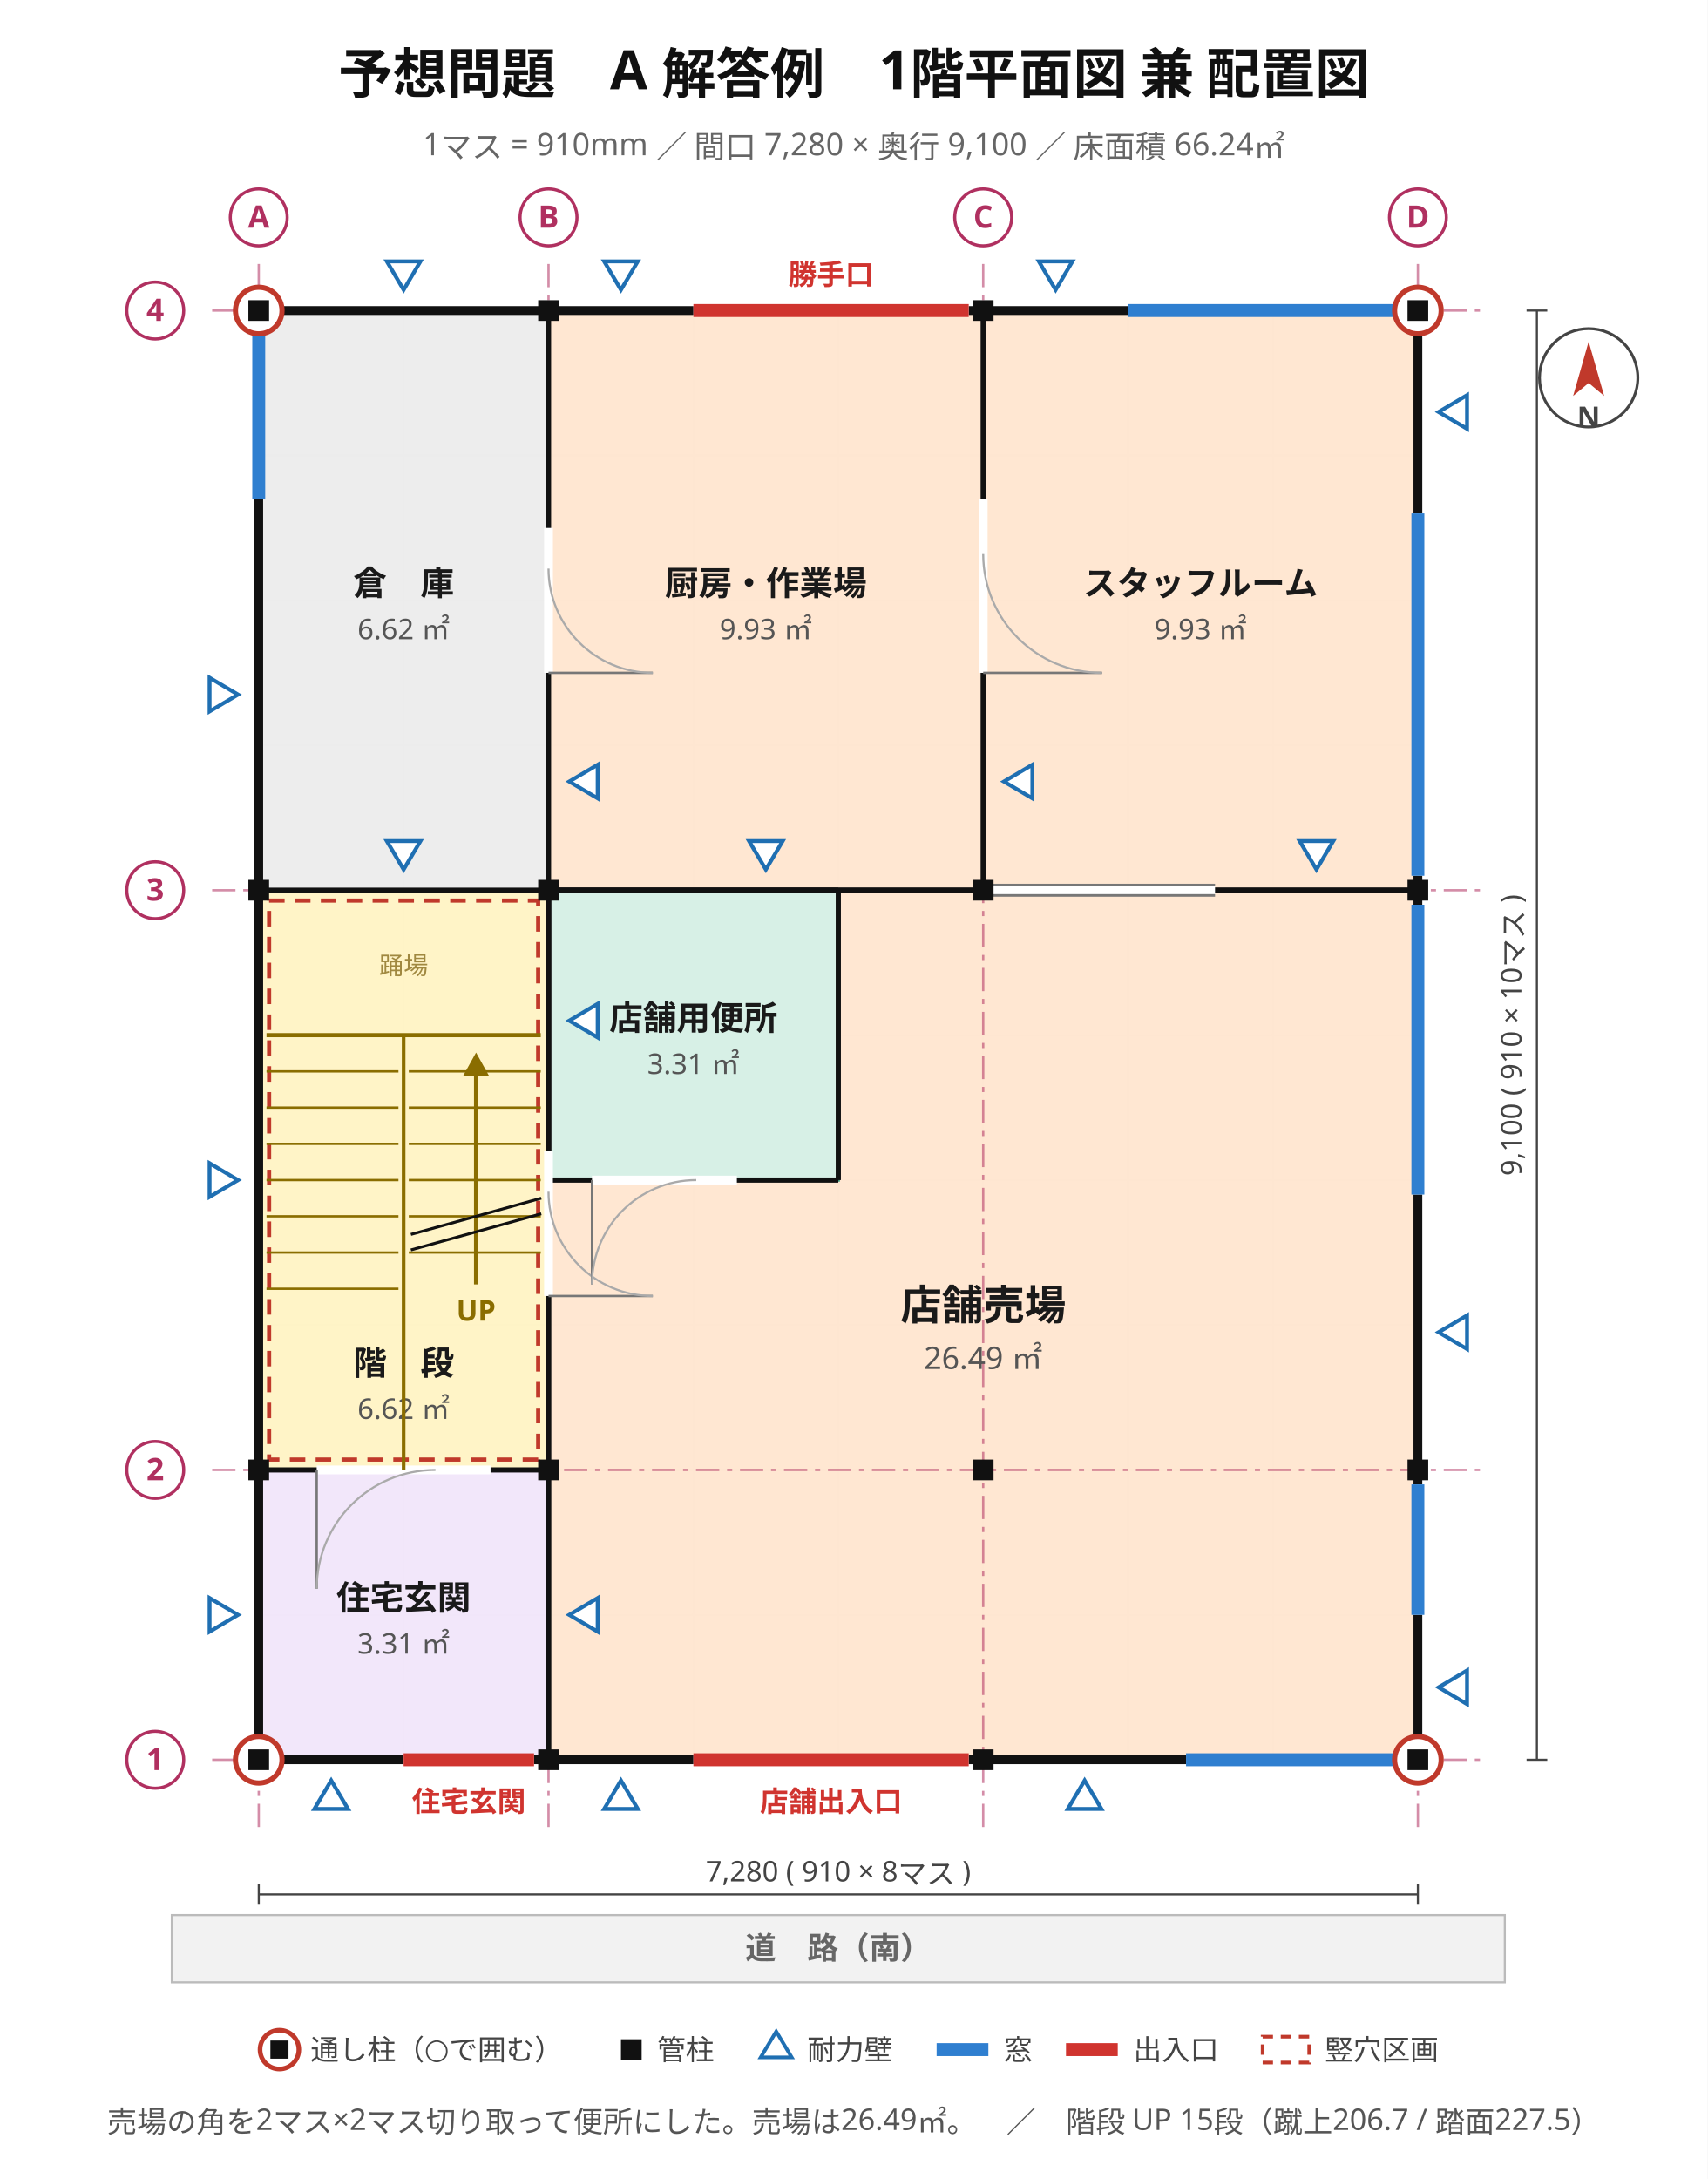
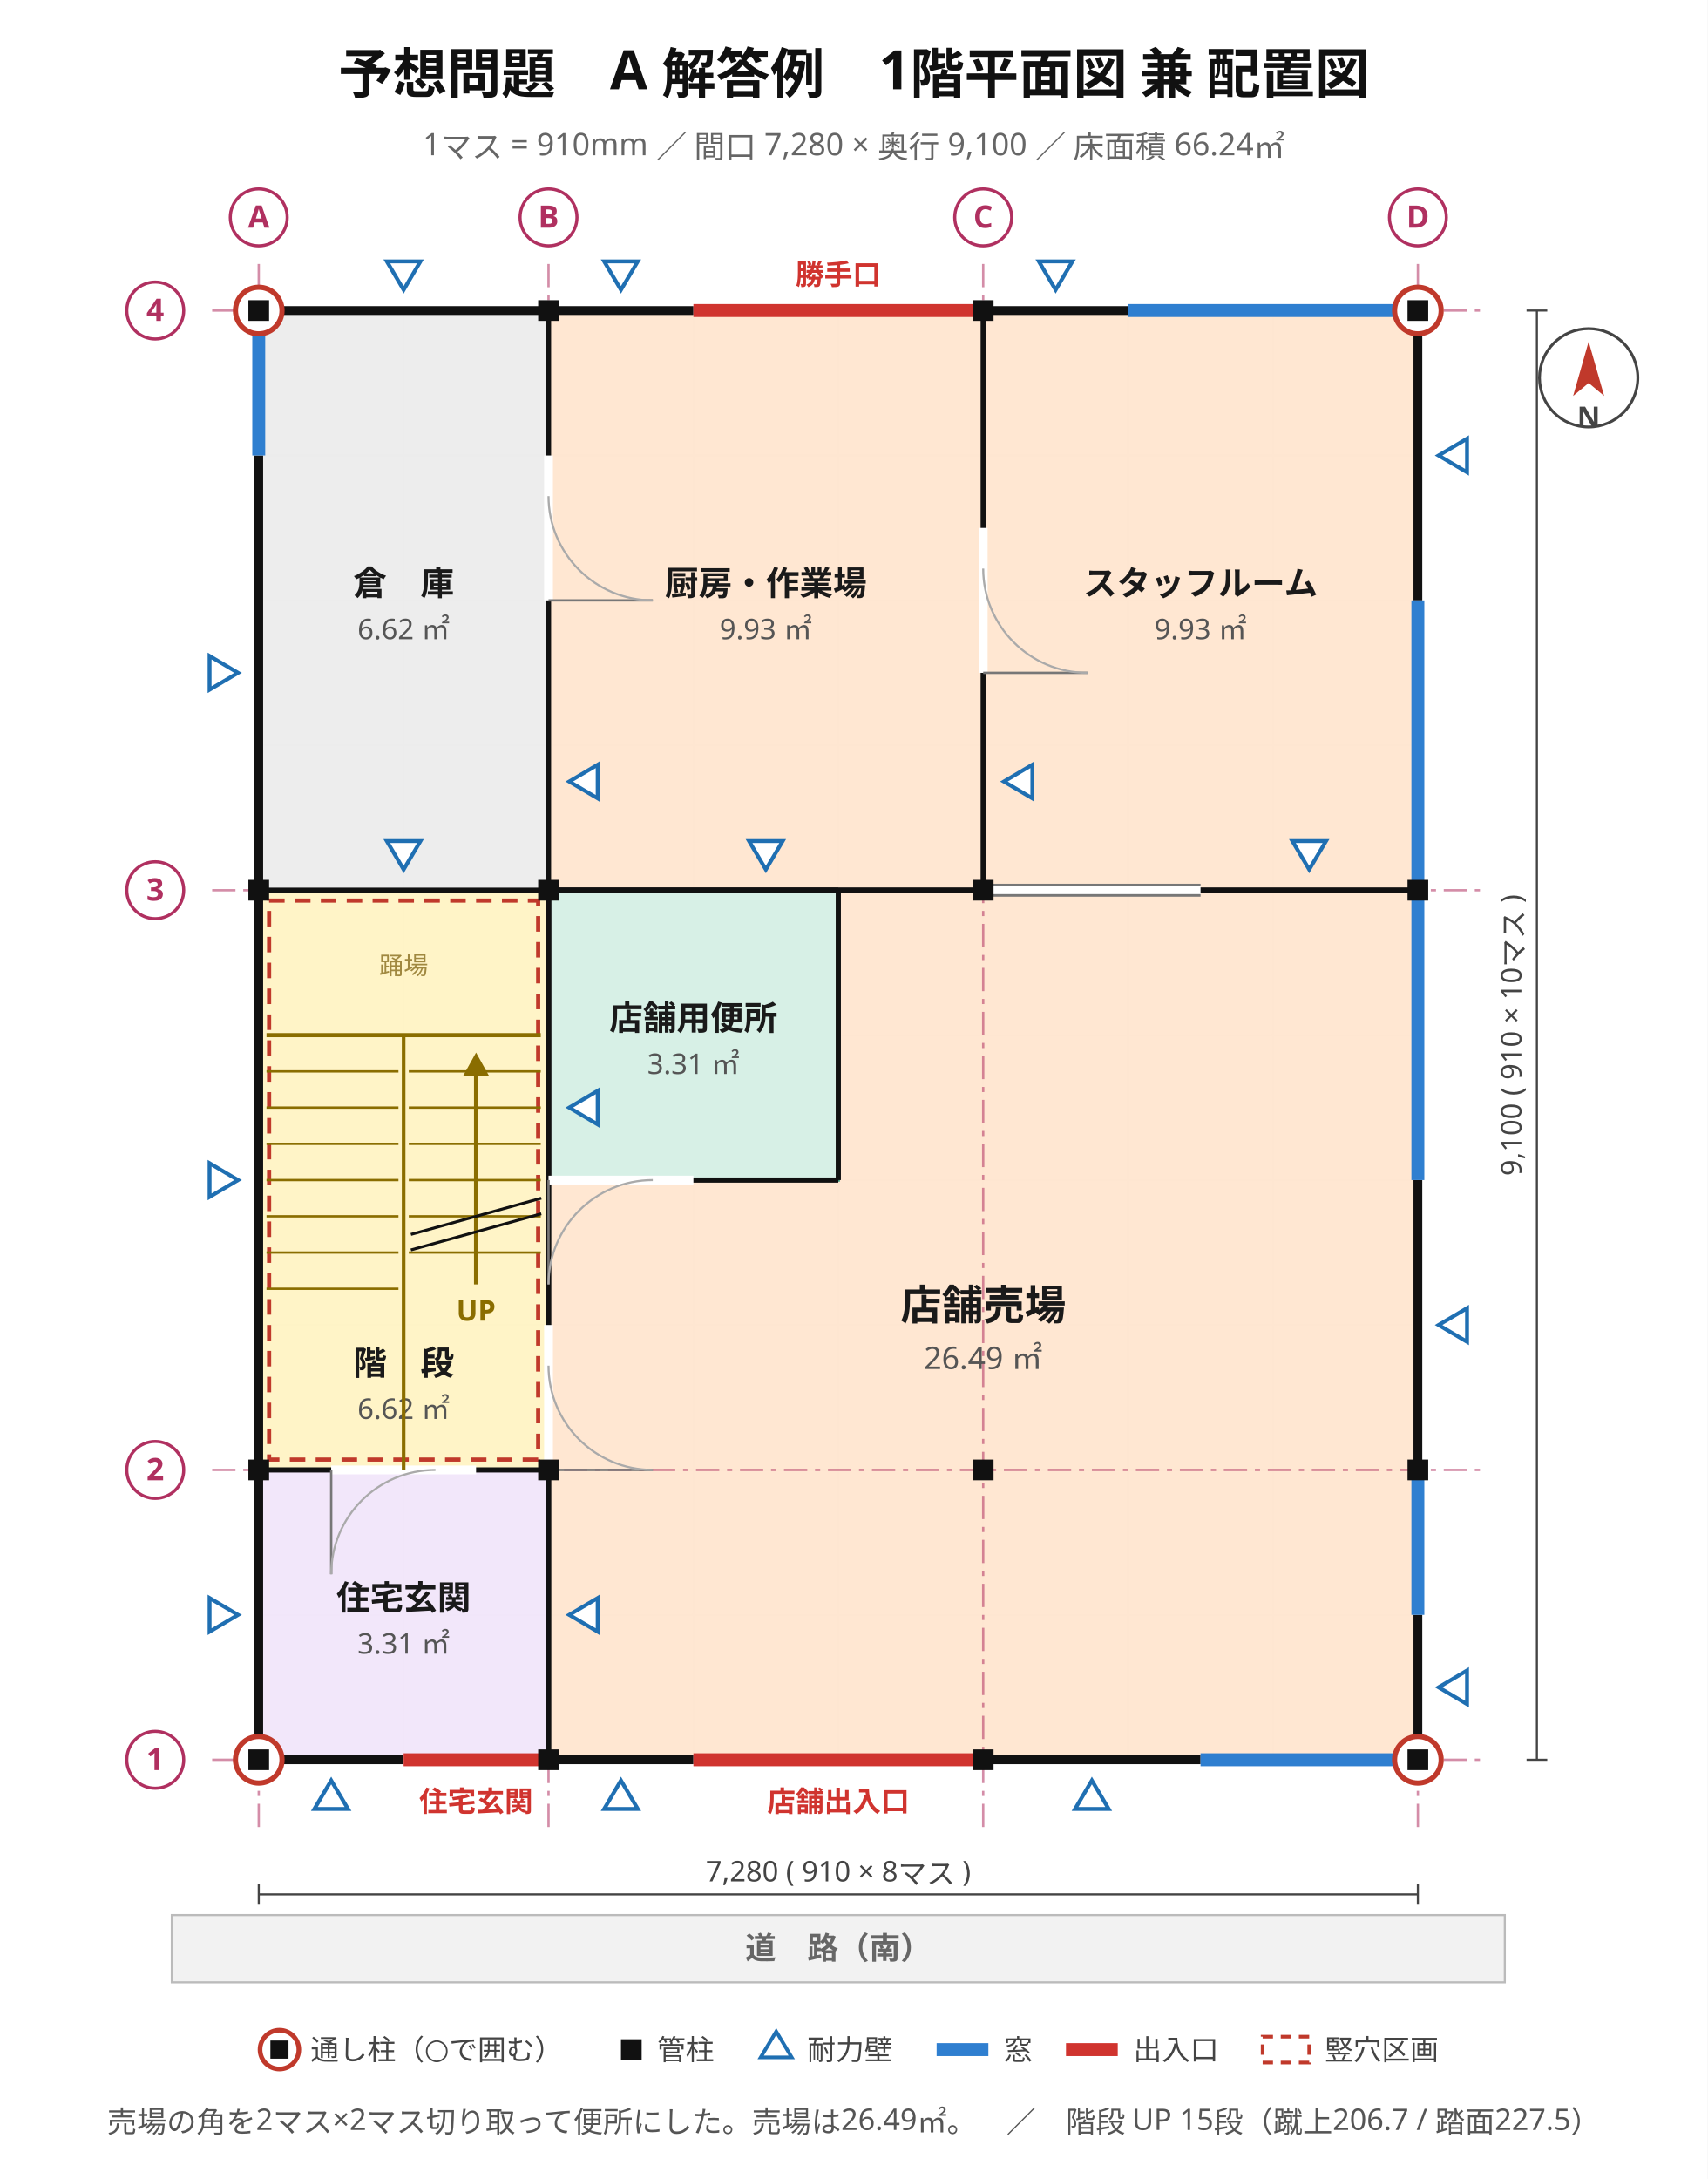
<svg xmlns="http://www.w3.org/2000/svg" viewBox="0 0 660 842" width="660" height="842" font-family="'Hiragino Sans','Hiragino Kaku Gothic ProN','Noto Sans JP','Yu Gothic',Meiryo,'IPAGothic',sans-serif">
  <rect width="660" height="842" fill="#ffffff" />
  <text x="330" y="36" font-size="21" text-anchor="middle" fill="#111" font-weight="700" font-family="'Hiragino Sans','Hiragino Kaku Gothic ProN','Noto Sans JP','Yu Gothic',Meiryo,'IPAGothic',sans-serif">予想問題　A 解答例　1階平面図 兼 配置図</text>
  <text x="330" y="60" font-size="12" text-anchor="middle" fill="#666" font-weight="400" font-family="'Hiragino Sans','Hiragino Kaku Gothic ProN','Noto Sans JP','Yu Gothic',Meiryo,'IPAGothic',sans-serif">1マス = 910mm ／ 間口 7,280 × 奥行 9,100 ／ 床面積 66.24㎡</text>
  <line x1="100" y1="120" x2="100" y2="680" stroke="#e8e8e8" stroke-width="0.7" />
  <line x1="156" y1="120" x2="156" y2="680" stroke="#e8e8e8" stroke-width="0.7" />
  <line x1="212" y1="120" x2="212" y2="680" stroke="#e8e8e8" stroke-width="0.7" />
  <line x1="268" y1="120" x2="268" y2="680" stroke="#e8e8e8" stroke-width="0.7" />
  <line x1="324" y1="120" x2="324" y2="680" stroke="#e8e8e8" stroke-width="0.7" />
  <line x1="380" y1="120" x2="380" y2="680" stroke="#e8e8e8" stroke-width="0.7" />
  <line x1="436" y1="120" x2="436" y2="680" stroke="#e8e8e8" stroke-width="0.7" />
  <line x1="492" y1="120" x2="492" y2="680" stroke="#e8e8e8" stroke-width="0.7" />
  <line x1="548" y1="120" x2="548" y2="680" stroke="#e8e8e8" stroke-width="0.7" />
  <line x1="100" y1="680" x2="548" y2="680" stroke="#e8e8e8" stroke-width="0.7" />
  <line x1="100" y1="624" x2="548" y2="624" stroke="#e8e8e8" stroke-width="0.7" />
  <line x1="100" y1="568" x2="548" y2="568" stroke="#e8e8e8" stroke-width="0.7" />
  <line x1="100" y1="512" x2="548" y2="512" stroke="#e8e8e8" stroke-width="0.7" />
  <line x1="100" y1="456" x2="548" y2="456" stroke="#e8e8e8" stroke-width="0.7" />
  <line x1="100" y1="400" x2="548" y2="400" stroke="#e8e8e8" stroke-width="0.7" />
  <line x1="100" y1="344" x2="548" y2="344" stroke="#e8e8e8" stroke-width="0.7" />
  <line x1="100" y1="288" x2="548" y2="288" stroke="#e8e8e8" stroke-width="0.7" />
  <line x1="100" y1="232" x2="548" y2="232" stroke="#e8e8e8" stroke-width="0.7" />
  <line x1="100" y1="176" x2="548" y2="176" stroke="#e8e8e8" stroke-width="0.7" />
  <line x1="100" y1="120" x2="548" y2="120" stroke="#e8e8e8" stroke-width="0.7" />
  <rect x="100" y="568" width="112" height="112" fill="#f1e6fa" stroke="#8b62b5" stroke-width="1.2" opacity="0.95" />
  <text x="156" y="622" font-size="13" text-anchor="middle" fill="#1a1a1a" font-weight="700" font-family="'Hiragino Sans','Hiragino Kaku Gothic ProN','Noto Sans JP','Yu Gothic',Meiryo,'IPAGothic',sans-serif">住宅玄関</text>
  <text x="156" y="639" font-size="11" text-anchor="middle" fill="#555" font-weight="400" font-family="'Hiragino Sans','Hiragino Kaku Gothic ProN','Noto Sans JP','Yu Gothic',Meiryo,'IPAGothic',sans-serif">3.31 ㎡</text>
  <rect x="100" y="344" width="112" height="224" fill="#fff3c4" stroke="#bb9508" stroke-width="1.2" opacity="0.95" />
  <text x="156" y="531.28" font-size="13" text-anchor="middle" fill="#1a1a1a" font-weight="700" font-family="'Hiragino Sans','Hiragino Kaku Gothic ProN','Noto Sans JP','Yu Gothic',Meiryo,'IPAGothic',sans-serif">階　段</text>
  <text x="156" y="548.28" font-size="11" text-anchor="middle" fill="#555" font-weight="400" font-family="'Hiragino Sans','Hiragino Kaku Gothic ProN','Noto Sans JP','Yu Gothic',Meiryo,'IPAGothic',sans-serif">6.62 ㎡</text>
  <rect x="100" y="120" width="112" height="224" fill="#ececec" stroke="#8a8a8a" stroke-width="1.2" opacity="0.95" />
  <text x="156" y="230" font-size="13" text-anchor="middle" fill="#1a1a1a" font-weight="700" font-family="'Hiragino Sans','Hiragino Kaku Gothic ProN','Noto Sans JP','Yu Gothic',Meiryo,'IPAGothic',sans-serif">倉　庫</text>
  <text x="156" y="247" font-size="11" text-anchor="middle" fill="#555" font-weight="400" font-family="'Hiragino Sans','Hiragino Kaku Gothic ProN','Noto Sans JP','Yu Gothic',Meiryo,'IPAGothic',sans-serif">6.62 ㎡</text>
  <rect x="212" y="344" width="336" height="336" fill="#ffe6d0" stroke="#c9762f" stroke-width="1.2" opacity="0.95" />
  <text x="380" y="510" font-size="16" text-anchor="middle" fill="#1a1a1a" font-weight="700" font-family="'Hiragino Sans','Hiragino Kaku Gothic ProN','Noto Sans JP','Yu Gothic',Meiryo,'IPAGothic',sans-serif">店舗売場</text>
  <text x="380" y="529" font-size="12" text-anchor="middle" fill="#555" font-weight="400" font-family="'Hiragino Sans','Hiragino Kaku Gothic ProN','Noto Sans JP','Yu Gothic',Meiryo,'IPAGothic',sans-serif">26.49 ㎡</text>
  <rect x="212" y="344" width="112" height="112" fill="#d5f0e7" stroke="#2f9077" stroke-width="1.2" opacity="0.95" />
  <text x="268" y="398" font-size="13" text-anchor="middle" fill="#1a1a1a" font-weight="700" font-family="'Hiragino Sans','Hiragino Kaku Gothic ProN','Noto Sans JP','Yu Gothic',Meiryo,'IPAGothic',sans-serif">店舗用便所</text>
  <text x="268" y="415" font-size="11" text-anchor="middle" fill="#555" font-weight="400" font-family="'Hiragino Sans','Hiragino Kaku Gothic ProN','Noto Sans JP','Yu Gothic',Meiryo,'IPAGothic',sans-serif">3.31 ㎡</text>
  <rect x="212" y="120" width="168" height="224" fill="#ffe6d0" stroke="#c9762f" stroke-width="1.2" opacity="0.95" />
  <text x="296" y="230" font-size="13" text-anchor="middle" fill="#1a1a1a" font-weight="700" font-family="'Hiragino Sans','Hiragino Kaku Gothic ProN','Noto Sans JP','Yu Gothic',Meiryo,'IPAGothic',sans-serif">厨房・作業場</text>
  <text x="296" y="247" font-size="11" text-anchor="middle" fill="#555" font-weight="400" font-family="'Hiragino Sans','Hiragino Kaku Gothic ProN','Noto Sans JP','Yu Gothic',Meiryo,'IPAGothic',sans-serif">9.93 ㎡</text>
  <rect x="380" y="120" width="168" height="224" fill="#ffe6d0" stroke="#c9762f" stroke-width="1.2" opacity="0.95" />
  <text x="464" y="230" font-size="13" text-anchor="middle" fill="#1a1a1a" font-weight="700" font-family="'Hiragino Sans','Hiragino Kaku Gothic ProN','Noto Sans JP','Yu Gothic',Meiryo,'IPAGothic',sans-serif">スタッフルーム</text>
  <text x="464" y="247" font-size="11" text-anchor="middle" fill="#555" font-weight="400" font-family="'Hiragino Sans','Hiragino Kaku Gothic ProN','Noto Sans JP','Yu Gothic',Meiryo,'IPAGothic',sans-serif">9.93 ㎡</text>
  <line x1="100" y1="102" x2="100" y2="706" stroke="#b03060" stroke-width="0.9" stroke-dasharray="9 3 2 3" opacity="0.55" />
  <line x1="212" y1="102" x2="212" y2="706" stroke="#b03060" stroke-width="0.9" stroke-dasharray="9 3 2 3" opacity="0.55" />
  <line x1="380" y1="102" x2="380" y2="706" stroke="#b03060" stroke-width="0.9" stroke-dasharray="9 3 2 3" opacity="0.55" />
  <line x1="548" y1="102" x2="548" y2="706" stroke="#b03060" stroke-width="0.9" stroke-dasharray="9 3 2 3" opacity="0.55" />
  <line x1="82" y1="680" x2="574" y2="680" stroke="#b03060" stroke-width="0.9" stroke-dasharray="9 3 2 3" opacity="0.55" />
  <line x1="82" y1="568" x2="574" y2="568" stroke="#b03060" stroke-width="0.9" stroke-dasharray="9 3 2 3" opacity="0.55" />
  <line x1="82" y1="344" x2="574" y2="344" stroke="#b03060" stroke-width="0.9" stroke-dasharray="9 3 2 3" opacity="0.55" />
  <line x1="82" y1="120" x2="574" y2="120" stroke="#b03060" stroke-width="0.9" stroke-dasharray="9 3 2 3" opacity="0.55" />
  <rect x="100" y="120" width="448" height="560" stroke="#111" stroke-width="3.4" fill="none" />
-   <line x1="268" y1="680" x2="374.4" y2="680" stroke="#ffffff" stroke-width="4.2" />
-   <line x1="268" y1="680" x2="374.4" y2="680" stroke="#d0342f" stroke-width="5.0" />
-   <text x="321.2" y="700" font-size="11" text-anchor="middle" fill="#d0342f" font-weight="700" font-family="'Hiragino Sans','Hiragino Kaku Gothic ProN','Noto Sans JP','Yu Gothic',Meiryo,'IPAGothic',sans-serif">店舗出入口</text>
-   <line x1="156" y1="680" x2="206.4" y2="680" stroke="#ffffff" stroke-width="4.2" />
-   <line x1="156" y1="680" x2="206.4" y2="680" stroke="#d0342f" stroke-width="5.0" />
-   <text x="181.2" y="700" font-size="11" text-anchor="middle" fill="#d0342f" font-weight="700" font-family="'Hiragino Sans','Hiragino Kaku Gothic ProN','Noto Sans JP','Yu Gothic',Meiryo,'IPAGothic',sans-serif">住宅玄関</text>
-   <line x1="458.4" y1="680" x2="542.4" y2="680" stroke="#ffffff" stroke-width="4.2" />
-   <line x1="458.4" y1="680" x2="542.4" y2="680" stroke="#2f7fd0" stroke-width="5.0" />
-   <line x1="268" y1="120" x2="374.4" y2="120" stroke="#ffffff" stroke-width="4.2" />
-   <line x1="268" y1="120" x2="374.4" y2="120" stroke="#d0342f" stroke-width="5.0" />
-   <text x="321.2" y="110" font-size="11" text-anchor="middle" fill="#d0342f" font-weight="700" font-family="'Hiragino Sans','Hiragino Kaku Gothic ProN','Noto Sans JP','Yu Gothic',Meiryo,'IPAGothic',sans-serif">勝手口</text>
-   <line x1="436" y1="120" x2="542.4" y2="120" stroke="#ffffff" stroke-width="4.2" />
-   <line x1="436" y1="120" x2="542.4" y2="120" stroke="#2f7fd0" stroke-width="5.0" />
-   <line x1="100" y1="192.8" x2="100" y2="125.6" stroke="#ffffff" stroke-width="4.2" />
-   <line x1="100" y1="192.8" x2="100" y2="125.6" stroke="#2f7fd0" stroke-width="5.0" />
-   <line x1="548" y1="624" x2="548" y2="573.6" stroke="#ffffff" stroke-width="4.2" />
-   <line x1="548" y1="624" x2="548" y2="573.6" stroke="#2f7fd0" stroke-width="5.0" />
-   <line x1="548" y1="461.6" x2="548" y2="349.6" stroke="#ffffff" stroke-width="4.2" />
-   <line x1="548" y1="461.6" x2="548" y2="349.6" stroke="#2f7fd0" stroke-width="5.0" />
-   <line x1="548" y1="338.4" x2="548" y2="198.4" stroke="#ffffff" stroke-width="4.2" />
-   <line x1="548" y1="338.4" x2="548" y2="198.4" stroke="#2f7fd0" stroke-width="5.0" />
+   <line x1="268" y1="680" x2="380" y2="680" stroke="#ffffff" stroke-width="4.2" />
+   <line x1="268" y1="680" x2="380" y2="680" stroke="#d0342f" stroke-width="5.0" />
+   <text x="324" y="700" font-size="11" text-anchor="middle" fill="#d0342f" font-weight="700" font-family="'Hiragino Sans','Hiragino Kaku Gothic ProN','Noto Sans JP','Yu Gothic',Meiryo,'IPAGothic',sans-serif">店舗出入口</text>
+   <line x1="156" y1="680" x2="212" y2="680" stroke="#ffffff" stroke-width="4.2" />
+   <line x1="156" y1="680" x2="212" y2="680" stroke="#d0342f" stroke-width="5.0" />
+   <text x="184" y="700" font-size="11" text-anchor="middle" fill="#d0342f" font-weight="700" font-family="'Hiragino Sans','Hiragino Kaku Gothic ProN','Noto Sans JP','Yu Gothic',Meiryo,'IPAGothic',sans-serif">住宅玄関</text>
+   <line x1="464" y1="680" x2="548" y2="680" stroke="#ffffff" stroke-width="4.2" />
+   <line x1="464" y1="680" x2="548" y2="680" stroke="#2f7fd0" stroke-width="5.0" />
+   <line x1="268" y1="120" x2="380" y2="120" stroke="#ffffff" stroke-width="4.2" />
+   <line x1="268" y1="120" x2="380" y2="120" stroke="#d0342f" stroke-width="5.0" />
+   <text x="324" y="110" font-size="11" text-anchor="middle" fill="#d0342f" font-weight="700" font-family="'Hiragino Sans','Hiragino Kaku Gothic ProN','Noto Sans JP','Yu Gothic',Meiryo,'IPAGothic',sans-serif">勝手口</text>
+   <line x1="436" y1="120" x2="548" y2="120" stroke="#ffffff" stroke-width="4.2" />
+   <line x1="436" y1="120" x2="548" y2="120" stroke="#2f7fd0" stroke-width="5.0" />
+   <line x1="100" y1="176" x2="100" y2="120" stroke="#ffffff" stroke-width="4.2" />
+   <line x1="100" y1="176" x2="100" y2="120" stroke="#2f7fd0" stroke-width="5.0" />
+   <line x1="548" y1="624" x2="548" y2="568" stroke="#ffffff" stroke-width="4.2" />
+   <line x1="548" y1="624" x2="548" y2="568" stroke="#2f7fd0" stroke-width="5.0" />
+   <line x1="548" y1="456" x2="548" y2="344" stroke="#ffffff" stroke-width="4.2" />
+   <line x1="548" y1="456" x2="548" y2="344" stroke="#2f7fd0" stroke-width="5.0" />
+   <line x1="548" y1="344" x2="548" y2="232" stroke="#ffffff" stroke-width="4.2" />
+   <line x1="548" y1="344" x2="548" y2="232" stroke="#2f7fd0" stroke-width="5.0" />
+   <line x1="212" y1="344" x2="212" y2="120" stroke="#111" stroke-width="2.0" />
+   <line x1="212" y1="680" x2="212" y2="344" stroke="#111" stroke-width="2.0" />
+   <line x1="380" y1="344" x2="380" y2="120" stroke="#111" stroke-width="2.0" />
+   <line x1="212" y1="568" x2="212" y2="344" stroke="#111" stroke-width="2.0" />
+   <line x1="212" y1="456" x2="212" y2="344" stroke="#111" stroke-width="2.0" />
+   <line x1="212" y1="456" x2="324" y2="456" stroke="#111" stroke-width="2.0" />
+   <line x1="380" y1="344" x2="548" y2="344" stroke="#111" stroke-width="2.0" />
+   <line x1="324" y1="456" x2="324" y2="344" stroke="#111" stroke-width="2.0" />
+   <line x1="212" y1="680" x2="212" y2="568" stroke="#111" stroke-width="2.0" />
+   <line x1="212" y1="344" x2="380" y2="344" stroke="#111" stroke-width="2.0" />
  <line x1="212" y1="344" x2="548" y2="344" stroke="#111" stroke-width="2.0" />
-   <line x1="212" y1="680" x2="212" y2="344" stroke="#111" stroke-width="2.0" />
-   <line x1="212" y1="344" x2="212" y2="120" stroke="#111" stroke-width="2.0" />
-   <line x1="212" y1="568" x2="212" y2="344" stroke="#111" stroke-width="2.0" />
+   <line x1="100" y1="344" x2="212" y2="344" stroke="#111" stroke-width="2.0" />
+   <line x1="212" y1="344" x2="324" y2="344" stroke="#111" stroke-width="2.0" />
  <line x1="100" y1="568" x2="212" y2="568" stroke="#111" stroke-width="2.0" />
-   <line x1="212" y1="456" x2="212" y2="344" stroke="#111" stroke-width="2.0" />
-   <line x1="212" y1="344" x2="324" y2="344" stroke="#111" stroke-width="2.0" />
-   <line x1="212" y1="680" x2="212" y2="568" stroke="#111" stroke-width="2.0" />
-   <line x1="380" y1="344" x2="380" y2="120" stroke="#111" stroke-width="2.0" />
-   <line x1="380" y1="344" x2="548" y2="344" stroke="#111" stroke-width="2.0" />
-   <line x1="100" y1="344" x2="212" y2="344" stroke="#111" stroke-width="2.0" />
-   <line x1="212" y1="456" x2="324" y2="456" stroke="#111" stroke-width="2.0" />
-   <line x1="324" y1="456" x2="324" y2="344" stroke="#111" stroke-width="2.0" />
-   <line x1="212" y1="344" x2="380" y2="344" stroke="#111" stroke-width="2.0" />
-   <line x1="122.4" y1="568" x2="189.6" y2="568" stroke="#ffffff" stroke-width="3.4" />
-   <line x1="122.4" y1="568" x2="122.4" y2="613.92" stroke="#777" stroke-width="0.9" />
-   <path d="M 122.4 613.9 A 45.9 45.9 0 0 1 168.3 568.0" stroke="#aaa" stroke-width="0.8" fill="none" />
-   <line x1="212" y1="500.8" x2="212" y2="444.8" stroke="#ffffff" stroke-width="3.4" />
-   <line x1="212" y1="500.8" x2="252.32" y2="500.8" stroke="#777" stroke-width="0.9" />
-   <path d="M 252.3 500.8 A 40.3 40.3 0 0 1 212.0 460.5" stroke="#aaa" stroke-width="0.8" fill="none" />
-   <line x1="228.8" y1="456" x2="284.8" y2="456" stroke="#ffffff" stroke-width="3.4" />
-   <line x1="228.8" y1="456" x2="228.8" y2="496.32" stroke="#777" stroke-width="0.9" />
-   <path d="M 228.8 496.3 A 40.3 40.3 0 0 1 269.1 456.0" stroke="#aaa" stroke-width="0.8" fill="none" />
-   <line x1="380" y1="344" x2="469.6" y2="344" stroke="#ffffff" stroke-width="3.4" />
-   <line x1="380" y1="342" x2="469.6" y2="342" stroke="#777" stroke-width="1.0" />
-   <line x1="380" y1="346" x2="469.6" y2="346" stroke="#777" stroke-width="1.0" />
-   <line x1="212" y1="260" x2="212" y2="204" stroke="#ffffff" stroke-width="3.4" />
-   <line x1="212" y1="260" x2="252.32" y2="260" stroke="#777" stroke-width="0.9" />
-   <path d="M 252.3 260.0 A 40.3 40.3 0 0 1 212.0 219.7" stroke="#aaa" stroke-width="0.8" fill="none" />
-   <line x1="380" y1="260" x2="380" y2="192.8" stroke="#ffffff" stroke-width="3.4" />
-   <line x1="380" y1="260" x2="425.92" y2="260" stroke="#777" stroke-width="0.9" />
-   <path d="M 425.9 260.0 A 45.9 45.9 0 0 1 380.0 214.1" stroke="#aaa" stroke-width="0.8" fill="none" />
+   <line x1="128" y1="568" x2="184" y2="568" stroke="#ffffff" stroke-width="3.4" />
+   <line x1="128" y1="568" x2="128" y2="608.32" stroke="#777" stroke-width="0.9" />
+   <path d="M 128.0 608.3 A 40.3 40.3 0 0 1 168.3 568.0" stroke="#aaa" stroke-width="0.8" fill="none" />
+   <line x1="212" y1="568" x2="212" y2="512" stroke="#ffffff" stroke-width="3.4" />
+   <line x1="212" y1="568" x2="252.32" y2="568" stroke="#777" stroke-width="0.9" />
+   <path d="M 252.3 568.0 A 40.3 40.3 0 0 1 212.0 527.7" stroke="#aaa" stroke-width="0.8" fill="none" />
+   <line x1="212" y1="456" x2="268" y2="456" stroke="#ffffff" stroke-width="3.4" />
+   <line x1="212" y1="456" x2="212" y2="496.32" stroke="#777" stroke-width="0.9" />
+   <path d="M 212.0 496.3 A 40.3 40.3 0 0 1 252.3 456.0" stroke="#aaa" stroke-width="0.8" fill="none" />
+   <line x1="380" y1="344" x2="464" y2="344" stroke="#ffffff" stroke-width="3.4" />
+   <line x1="380" y1="342" x2="464" y2="342" stroke="#777" stroke-width="1.0" />
+   <line x1="380" y1="346" x2="464" y2="346" stroke="#777" stroke-width="1.0" />
+   <line x1="212" y1="232" x2="212" y2="176" stroke="#ffffff" stroke-width="3.4" />
+   <line x1="212" y1="232" x2="252.32" y2="232" stroke="#777" stroke-width="0.9" />
+   <path d="M 252.3 232.0 A 40.3 40.3 0 0 1 212.0 191.7" stroke="#aaa" stroke-width="0.8" fill="none" />
+   <line x1="380" y1="260" x2="380" y2="204" stroke="#ffffff" stroke-width="3.4" />
+   <line x1="380" y1="260" x2="420.32" y2="260" stroke="#777" stroke-width="0.9" />
+   <path d="M 420.3 260.0 A 40.3 40.3 0 0 1 380.0 219.7" stroke="#aaa" stroke-width="0.8" fill="none" />
  <rect x="104" y="348" width="104" height="216" fill="none" stroke="#c0392b" stroke-width="1.6" stroke-dasharray="6 4" />
  <line x1="103" y1="400" x2="209" y2="400" stroke="#8a6d00" stroke-width="1.6" />
  <line x1="156" y1="568" x2="156" y2="400" stroke="#8a6d00" stroke-width="1.4" />
  <line x1="158" y1="414" x2="209" y2="414" stroke="#8a6d00" stroke-width="0.9" />
  <line x1="158" y1="428" x2="209" y2="428" stroke="#8a6d00" stroke-width="0.9" />
  <line x1="158" y1="442" x2="209" y2="442" stroke="#8a6d00" stroke-width="0.9" />
  <line x1="158" y1="456" x2="209" y2="456" stroke="#8a6d00" stroke-width="0.9" />
  <line x1="158" y1="470" x2="209" y2="470" stroke="#8a6d00" stroke-width="0.9" />
  <line x1="158" y1="484" x2="209" y2="484" stroke="#8a6d00" stroke-width="0.9" />
  <line x1="103" y1="414" x2="154" y2="414" stroke="#8a6d00" stroke-width="0.9" />
  <line x1="103" y1="428" x2="154" y2="428" stroke="#8a6d00" stroke-width="0.9" />
  <line x1="103" y1="442" x2="154" y2="442" stroke="#8a6d00" stroke-width="0.9" />
  <line x1="103" y1="456" x2="154" y2="456" stroke="#8a6d00" stroke-width="0.9" />
  <line x1="103" y1="470" x2="154" y2="470" stroke="#8a6d00" stroke-width="0.9" />
  <line x1="103" y1="484" x2="154" y2="484" stroke="#8a6d00" stroke-width="0.9" />
  <line x1="103" y1="498" x2="154" y2="498" stroke="#8a6d00" stroke-width="0.9" />
  <line x1="184" y1="496.32" x2="184" y2="415.72" stroke="#8a6d00" stroke-width="1.6" />
  <polygon points="184,406.72 179,415.72 189,415.72" fill="#8a6d00" />
  <text x="184" y="510.32" font-size="11" text-anchor="middle" fill="#8a6d00" font-weight="700" font-family="'Hiragino Sans','Hiragino Kaku Gothic ProN','Noto Sans JP','Yu Gothic',Meiryo,'IPAGothic',sans-serif">UP</text>
  <line x1="158.8" y1="477" x2="209.2" y2="463" stroke="#111" stroke-width="1.1" />
  <line x1="158.8" y1="483" x2="209.2" y2="469" stroke="#111" stroke-width="1.1" />
  <text x="156" y="376.48" font-size="9.5" text-anchor="middle" fill="#a08840" font-weight="400" font-family="'Hiragino Sans','Hiragino Kaku Gothic ProN','Noto Sans JP','Yu Gothic',Meiryo,'IPAGothic',sans-serif">踊場</text>
  <polygon points="92,624 81,617.5 81,630.5" fill="#ffffff" stroke="#1f6fb2" stroke-width="1.5" />
  <polygon points="92,456 81,449.5 81,462.5" fill="#ffffff" stroke="#1f6fb2" stroke-width="1.5" />
-   <polygon points="92,268.4 81,261.9 81,274.9" fill="#ffffff" stroke="#1f6fb2" stroke-width="1.5" />
+   <polygon points="92,260 81,253.5 81,266.5" fill="#ffffff" stroke="#1f6fb2" stroke-width="1.5" />
  <polygon points="220,624 231,617.5 231,630.5" fill="#ffffff" stroke="#1f6fb2" stroke-width="1.5" />
-   <polygon points="220,394.4 231,387.9 231,400.9" fill="#ffffff" stroke="#1f6fb2" stroke-width="1.5" />
+   <polygon points="220,428 231,421.5 231,434.5" fill="#ffffff" stroke="#1f6fb2" stroke-width="1.5" />
  <polygon points="220,302 231,295.5 231,308.5" fill="#ffffff" stroke="#1f6fb2" stroke-width="1.5" />
  <polygon points="388,302 399,295.5 399,308.5" fill="#ffffff" stroke="#1f6fb2" stroke-width="1.5" />
  <polygon points="556,652 567,645.5 567,658.5" fill="#ffffff" stroke="#1f6fb2" stroke-width="1.5" />
-   <polygon points="556,514.8 567,508.3 567,521.3" fill="#ffffff" stroke="#1f6fb2" stroke-width="1.5" />
-   <polygon points="556,159.2 567,152.7 567,165.7" fill="#ffffff" stroke="#1f6fb2" stroke-width="1.5" />
+   <polygon points="556,512 567,505.5 567,518.5" fill="#ffffff" stroke="#1f6fb2" stroke-width="1.5" />
+   <polygon points="556,176 567,169.5 567,182.5" fill="#ffffff" stroke="#1f6fb2" stroke-width="1.5" />
  <polygon points="128,688 121.5,699 134.5,699" fill="#ffffff" stroke="#1f6fb2" stroke-width="1.5" />
  <polygon points="240,688 233.5,699 246.5,699" fill="#ffffff" stroke="#1f6fb2" stroke-width="1.5" />
-   <polygon points="419.2,688 412.7,699 425.7,699" fill="#ffffff" stroke="#1f6fb2" stroke-width="1.5" />
+   <polygon points="422,688 415.5,699 428.5,699" fill="#ffffff" stroke="#1f6fb2" stroke-width="1.5" />
  <polygon points="156,336 149.5,325 162.5,325" fill="#ffffff" stroke="#1f6fb2" stroke-width="1.5" />
  <polygon points="296,336 289.5,325 302.5,325" fill="#ffffff" stroke="#1f6fb2" stroke-width="1.5" />
-   <polygon points="508.8,336 502.3,325 515.3,325" fill="#ffffff" stroke="#1f6fb2" stroke-width="1.5" />
+   <polygon points="506,336 499.5,325 512.5,325" fill="#ffffff" stroke="#1f6fb2" stroke-width="1.5" />
  <polygon points="156,112 149.5,101 162.5,101" fill="#ffffff" stroke="#1f6fb2" stroke-width="1.5" />
  <polygon points="240,112 233.5,101 246.5,101" fill="#ffffff" stroke="#1f6fb2" stroke-width="1.5" />
  <polygon points="408,112 401.5,101 414.5,101" fill="#ffffff" stroke="#1f6fb2" stroke-width="1.5" />
  <rect x="208" y="676" width="8" height="8" fill="#111" />
  <rect x="376" y="676" width="8" height="8" fill="#111" />
  <rect x="96" y="564" width="8" height="8" fill="#111" />
  <rect x="544" y="564" width="8" height="8" fill="#111" />
  <rect x="96" y="340" width="8" height="8" fill="#111" />
  <rect x="544" y="340" width="8" height="8" fill="#111" />
  <rect x="208" y="116" width="8" height="8" fill="#111" />
  <rect x="376" y="116" width="8" height="8" fill="#111" />
  <rect x="208" y="564" width="8" height="8" fill="#111" />
  <rect x="376" y="564" width="8" height="8" fill="#111" />
  <rect x="208" y="340" width="8" height="8" fill="#111" />
  <rect x="376" y="340" width="8" height="8" fill="#111" />
  <circle cx="100" cy="680" r="9" fill="#ffffff" stroke="#c0392b" stroke-width="2.0" />
  <rect x="96" y="676" width="8" height="8" fill="#111" />
  <circle cx="548" cy="680" r="9" fill="#ffffff" stroke="#c0392b" stroke-width="2.0" />
  <rect x="544" y="676" width="8" height="8" fill="#111" />
  <circle cx="100" cy="120" r="9" fill="#ffffff" stroke="#c0392b" stroke-width="2.0" />
  <rect x="96" y="116" width="8" height="8" fill="#111" />
  <circle cx="548" cy="120" r="9" fill="#ffffff" stroke="#c0392b" stroke-width="2.0" />
  <rect x="544" y="116" width="8" height="8" fill="#111" />
  <circle cx="100" cy="84" r="11" fill="#ffffff" stroke="#b03060" stroke-width="1.2" />
  <text x="100" y="88" font-size="12" text-anchor="middle" fill="#b03060" font-weight="700" font-family="'Hiragino Sans','Hiragino Kaku Gothic ProN','Noto Sans JP','Yu Gothic',Meiryo,'IPAGothic',sans-serif">A</text>
  <circle cx="212" cy="84" r="11" fill="#ffffff" stroke="#b03060" stroke-width="1.2" />
  <text x="212" y="88" font-size="12" text-anchor="middle" fill="#b03060" font-weight="700" font-family="'Hiragino Sans','Hiragino Kaku Gothic ProN','Noto Sans JP','Yu Gothic',Meiryo,'IPAGothic',sans-serif">B</text>
  <circle cx="380" cy="84" r="11" fill="#ffffff" stroke="#b03060" stroke-width="1.2" />
  <text x="380" y="88" font-size="12" text-anchor="middle" fill="#b03060" font-weight="700" font-family="'Hiragino Sans','Hiragino Kaku Gothic ProN','Noto Sans JP','Yu Gothic',Meiryo,'IPAGothic',sans-serif">C</text>
  <circle cx="548" cy="84" r="11" fill="#ffffff" stroke="#b03060" stroke-width="1.2" />
  <text x="548" y="88" font-size="12" text-anchor="middle" fill="#b03060" font-weight="700" font-family="'Hiragino Sans','Hiragino Kaku Gothic ProN','Noto Sans JP','Yu Gothic',Meiryo,'IPAGothic',sans-serif">D</text>
  <circle cx="60" cy="680" r="11" fill="#ffffff" stroke="#b03060" stroke-width="1.2" />
  <text x="60" y="684" font-size="12" text-anchor="middle" fill="#b03060" font-weight="700" font-family="'Hiragino Sans','Hiragino Kaku Gothic ProN','Noto Sans JP','Yu Gothic',Meiryo,'IPAGothic',sans-serif">1</text>
  <circle cx="60" cy="568" r="11" fill="#ffffff" stroke="#b03060" stroke-width="1.2" />
  <text x="60" y="572" font-size="12" text-anchor="middle" fill="#b03060" font-weight="700" font-family="'Hiragino Sans','Hiragino Kaku Gothic ProN','Noto Sans JP','Yu Gothic',Meiryo,'IPAGothic',sans-serif">2</text>
  <circle cx="60" cy="344" r="11" fill="#ffffff" stroke="#b03060" stroke-width="1.2" />
  <text x="60" y="348" font-size="12" text-anchor="middle" fill="#b03060" font-weight="700" font-family="'Hiragino Sans','Hiragino Kaku Gothic ProN','Noto Sans JP','Yu Gothic',Meiryo,'IPAGothic',sans-serif">3</text>
  <circle cx="60" cy="120" r="11" fill="#ffffff" stroke="#b03060" stroke-width="1.2" />
  <text x="60" y="124" font-size="12" text-anchor="middle" fill="#b03060" font-weight="700" font-family="'Hiragino Sans','Hiragino Kaku Gothic ProN','Noto Sans JP','Yu Gothic',Meiryo,'IPAGothic',sans-serif">4</text>
  <line x1="100" y1="732" x2="548" y2="732" stroke="#444" stroke-width="0.8" />
  <line x1="100" y1="728" x2="100" y2="736" stroke="#444" stroke-width="0.8" />
  <line x1="548" y1="728" x2="548" y2="736" stroke="#444" stroke-width="0.8" />
  <text x="324" y="727" font-size="11" text-anchor="middle" fill="#444" font-weight="400" font-family="'Hiragino Sans','Hiragino Kaku Gothic ProN','Noto Sans JP','Yu Gothic',Meiryo,'IPAGothic',sans-serif">7,280  ( 910 × 8マス )</text>
  <line x1="594" y1="680" x2="594" y2="120" stroke="#444" stroke-width="0.8" />
  <line x1="590" y1="680" x2="598" y2="680" stroke="#444" stroke-width="0.8" />
  <line x1="590" y1="120" x2="598" y2="120" stroke="#444" stroke-width="0.8" />
  <g transform="translate(588,400) rotate(-90)">
    <text x="0" y="0" font-size="11" text-anchor="middle" fill="#444" font-weight="400" font-family="'Hiragino Sans','Hiragino Kaku Gothic ProN','Noto Sans JP','Yu Gothic',Meiryo,'IPAGothic',sans-serif">9,100  ( 910 × 10マス )</text>
  </g>
  <circle cx="614" cy="146" r="19" fill="#ffffff" stroke="#444" stroke-width="1.1" />
  <polygon points="614,132 608,153 614,148 620,153" fill="#c0392b" />
  <text x="614" y="165" font-size="11" text-anchor="middle" fill="#444" font-weight="700" font-family="'Hiragino Sans','Hiragino Kaku Gothic ProN','Noto Sans JP','Yu Gothic',Meiryo,'IPAGothic',sans-serif">N</text>
  <rect x="66.4" y="740" width="515.2" height="26" fill="#f2f2f2" stroke="#bbb" stroke-width="0.8" />
  <text x="324" y="757" font-size="12" text-anchor="middle" fill="#666" font-weight="700" font-family="'Hiragino Sans','Hiragino Kaku Gothic ProN','Noto Sans JP','Yu Gothic',Meiryo,'IPAGothic',sans-serif">道　路（南）</text>
  <circle cx="108" cy="792" r="7.5" fill="#ffffff" stroke="#c0392b" stroke-width="1.8" />
  <rect x="104.5" y="788.5" width="7" height="7" fill="#111" />
  <text x="120" y="796" font-size="11" text-anchor="start" fill="#444" font-weight="400" font-family="'Hiragino Sans','Hiragino Kaku Gothic ProN','Noto Sans JP','Yu Gothic',Meiryo,'IPAGothic',sans-serif">通し柱（○で囲む）</text>
  <rect x="240" y="788" width="8" height="8" fill="#111" />
  <text x="254" y="796" font-size="11" text-anchor="start" fill="#444" font-weight="400" font-family="'Hiragino Sans','Hiragino Kaku Gothic ProN','Noto Sans JP','Yu Gothic',Meiryo,'IPAGothic',sans-serif">管柱</text>
  <polygon points="300,785 294,795 306,795" fill="#fff" stroke="#1f6fb2" stroke-width="1.4" />
  <text x="312" y="796" font-size="11" text-anchor="start" fill="#444" font-weight="400" font-family="'Hiragino Sans','Hiragino Kaku Gothic ProN','Noto Sans JP','Yu Gothic',Meiryo,'IPAGothic',sans-serif">耐力壁</text>
  <line x1="362" y1="792" x2="382" y2="792" stroke="#2f7fd0" stroke-width="5" />
  <text x="388" y="796" font-size="11" text-anchor="start" fill="#444" font-weight="400" font-family="'Hiragino Sans','Hiragino Kaku Gothic ProN','Noto Sans JP','Yu Gothic',Meiryo,'IPAGothic',sans-serif">窓</text>
  <line x1="412" y1="792" x2="432" y2="792" stroke="#d0342f" stroke-width="5" />
  <text x="438" y="796" font-size="11" text-anchor="start" fill="#444" font-weight="400" font-family="'Hiragino Sans','Hiragino Kaku Gothic ProN','Noto Sans JP','Yu Gothic',Meiryo,'IPAGothic',sans-serif">出入口</text>
  <rect x="488" y="787" width="18" height="10" fill="none" stroke="#c0392b" stroke-width="1.4" stroke-dasharray="4 3" />
  <text x="512" y="796" font-size="11" text-anchor="start" fill="#444" font-weight="400" font-family="'Hiragino Sans','Hiragino Kaku Gothic ProN','Noto Sans JP','Yu Gothic',Meiryo,'IPAGothic',sans-serif">竪穴区画</text>
  <text x="330" y="824" font-size="11.5" text-anchor="middle" fill="#555" font-weight="400" font-family="'Hiragino Sans','Hiragino Kaku Gothic ProN','Noto Sans JP','Yu Gothic',Meiryo,'IPAGothic',sans-serif">売場の角を2マス×2マス切り取って便所にした。売場は26.49㎡。　／　階段 UP 15段（蹴上206.7 / 踏面227.5）</text>
</svg>
